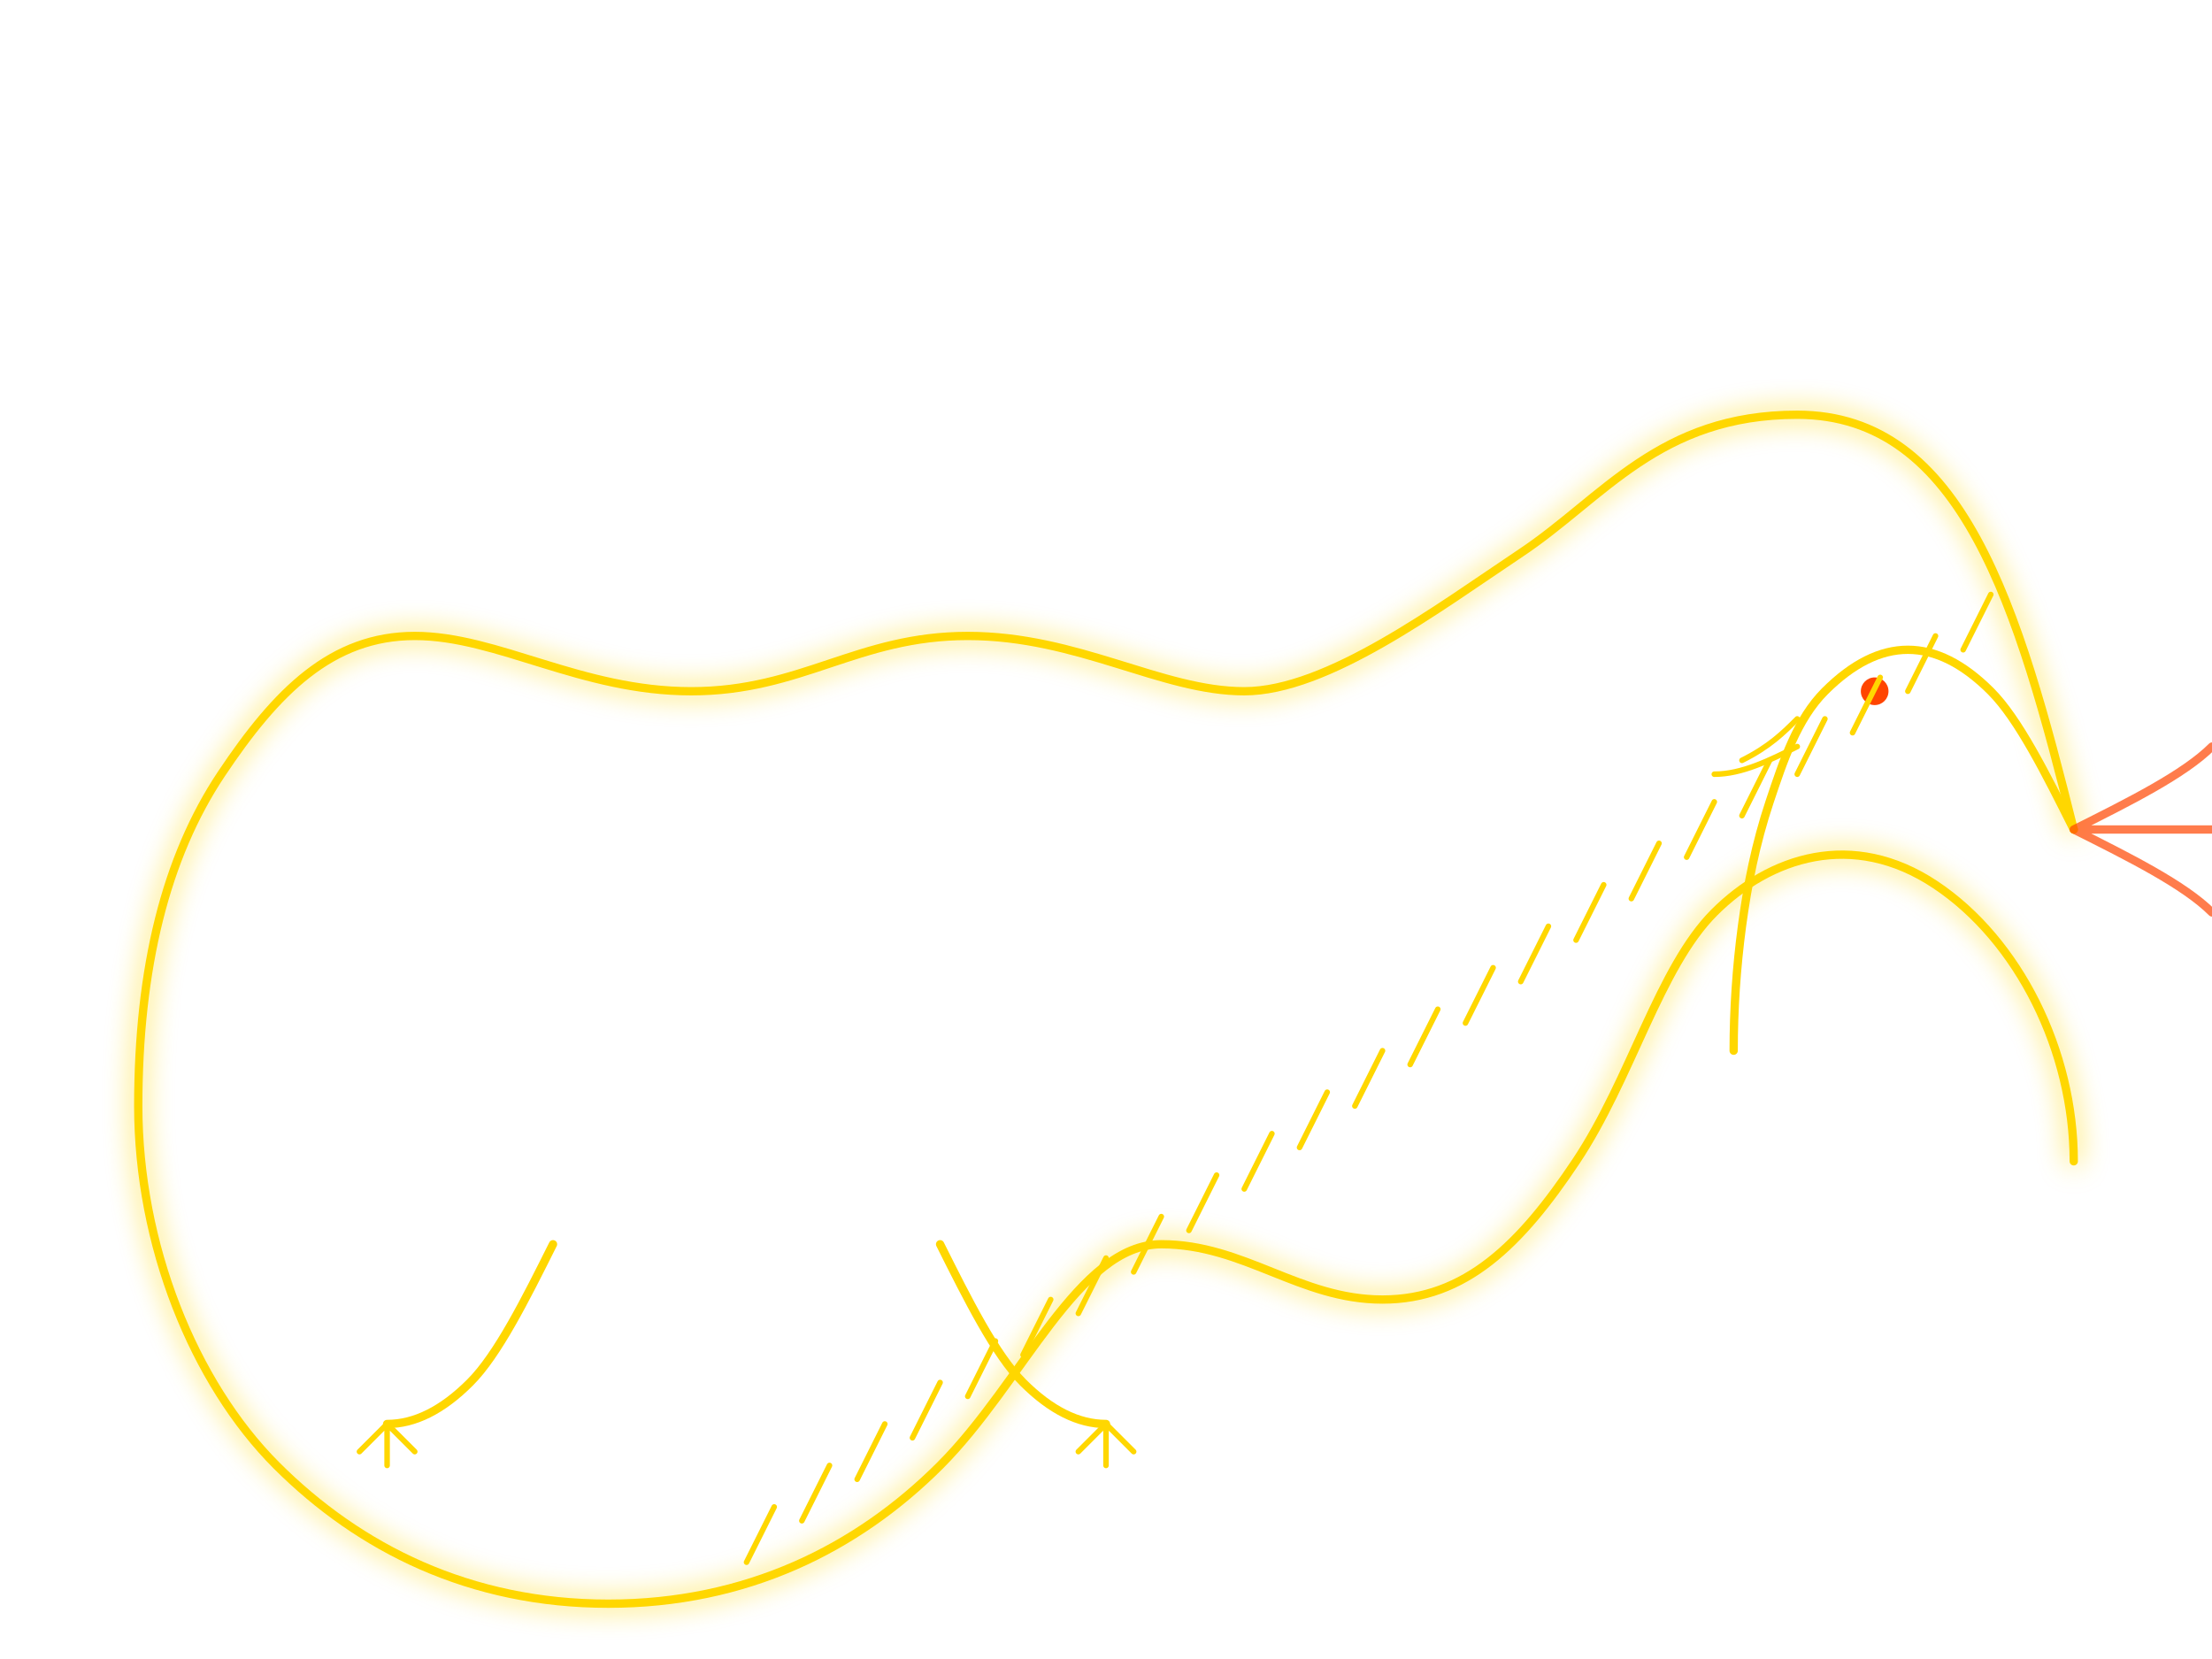
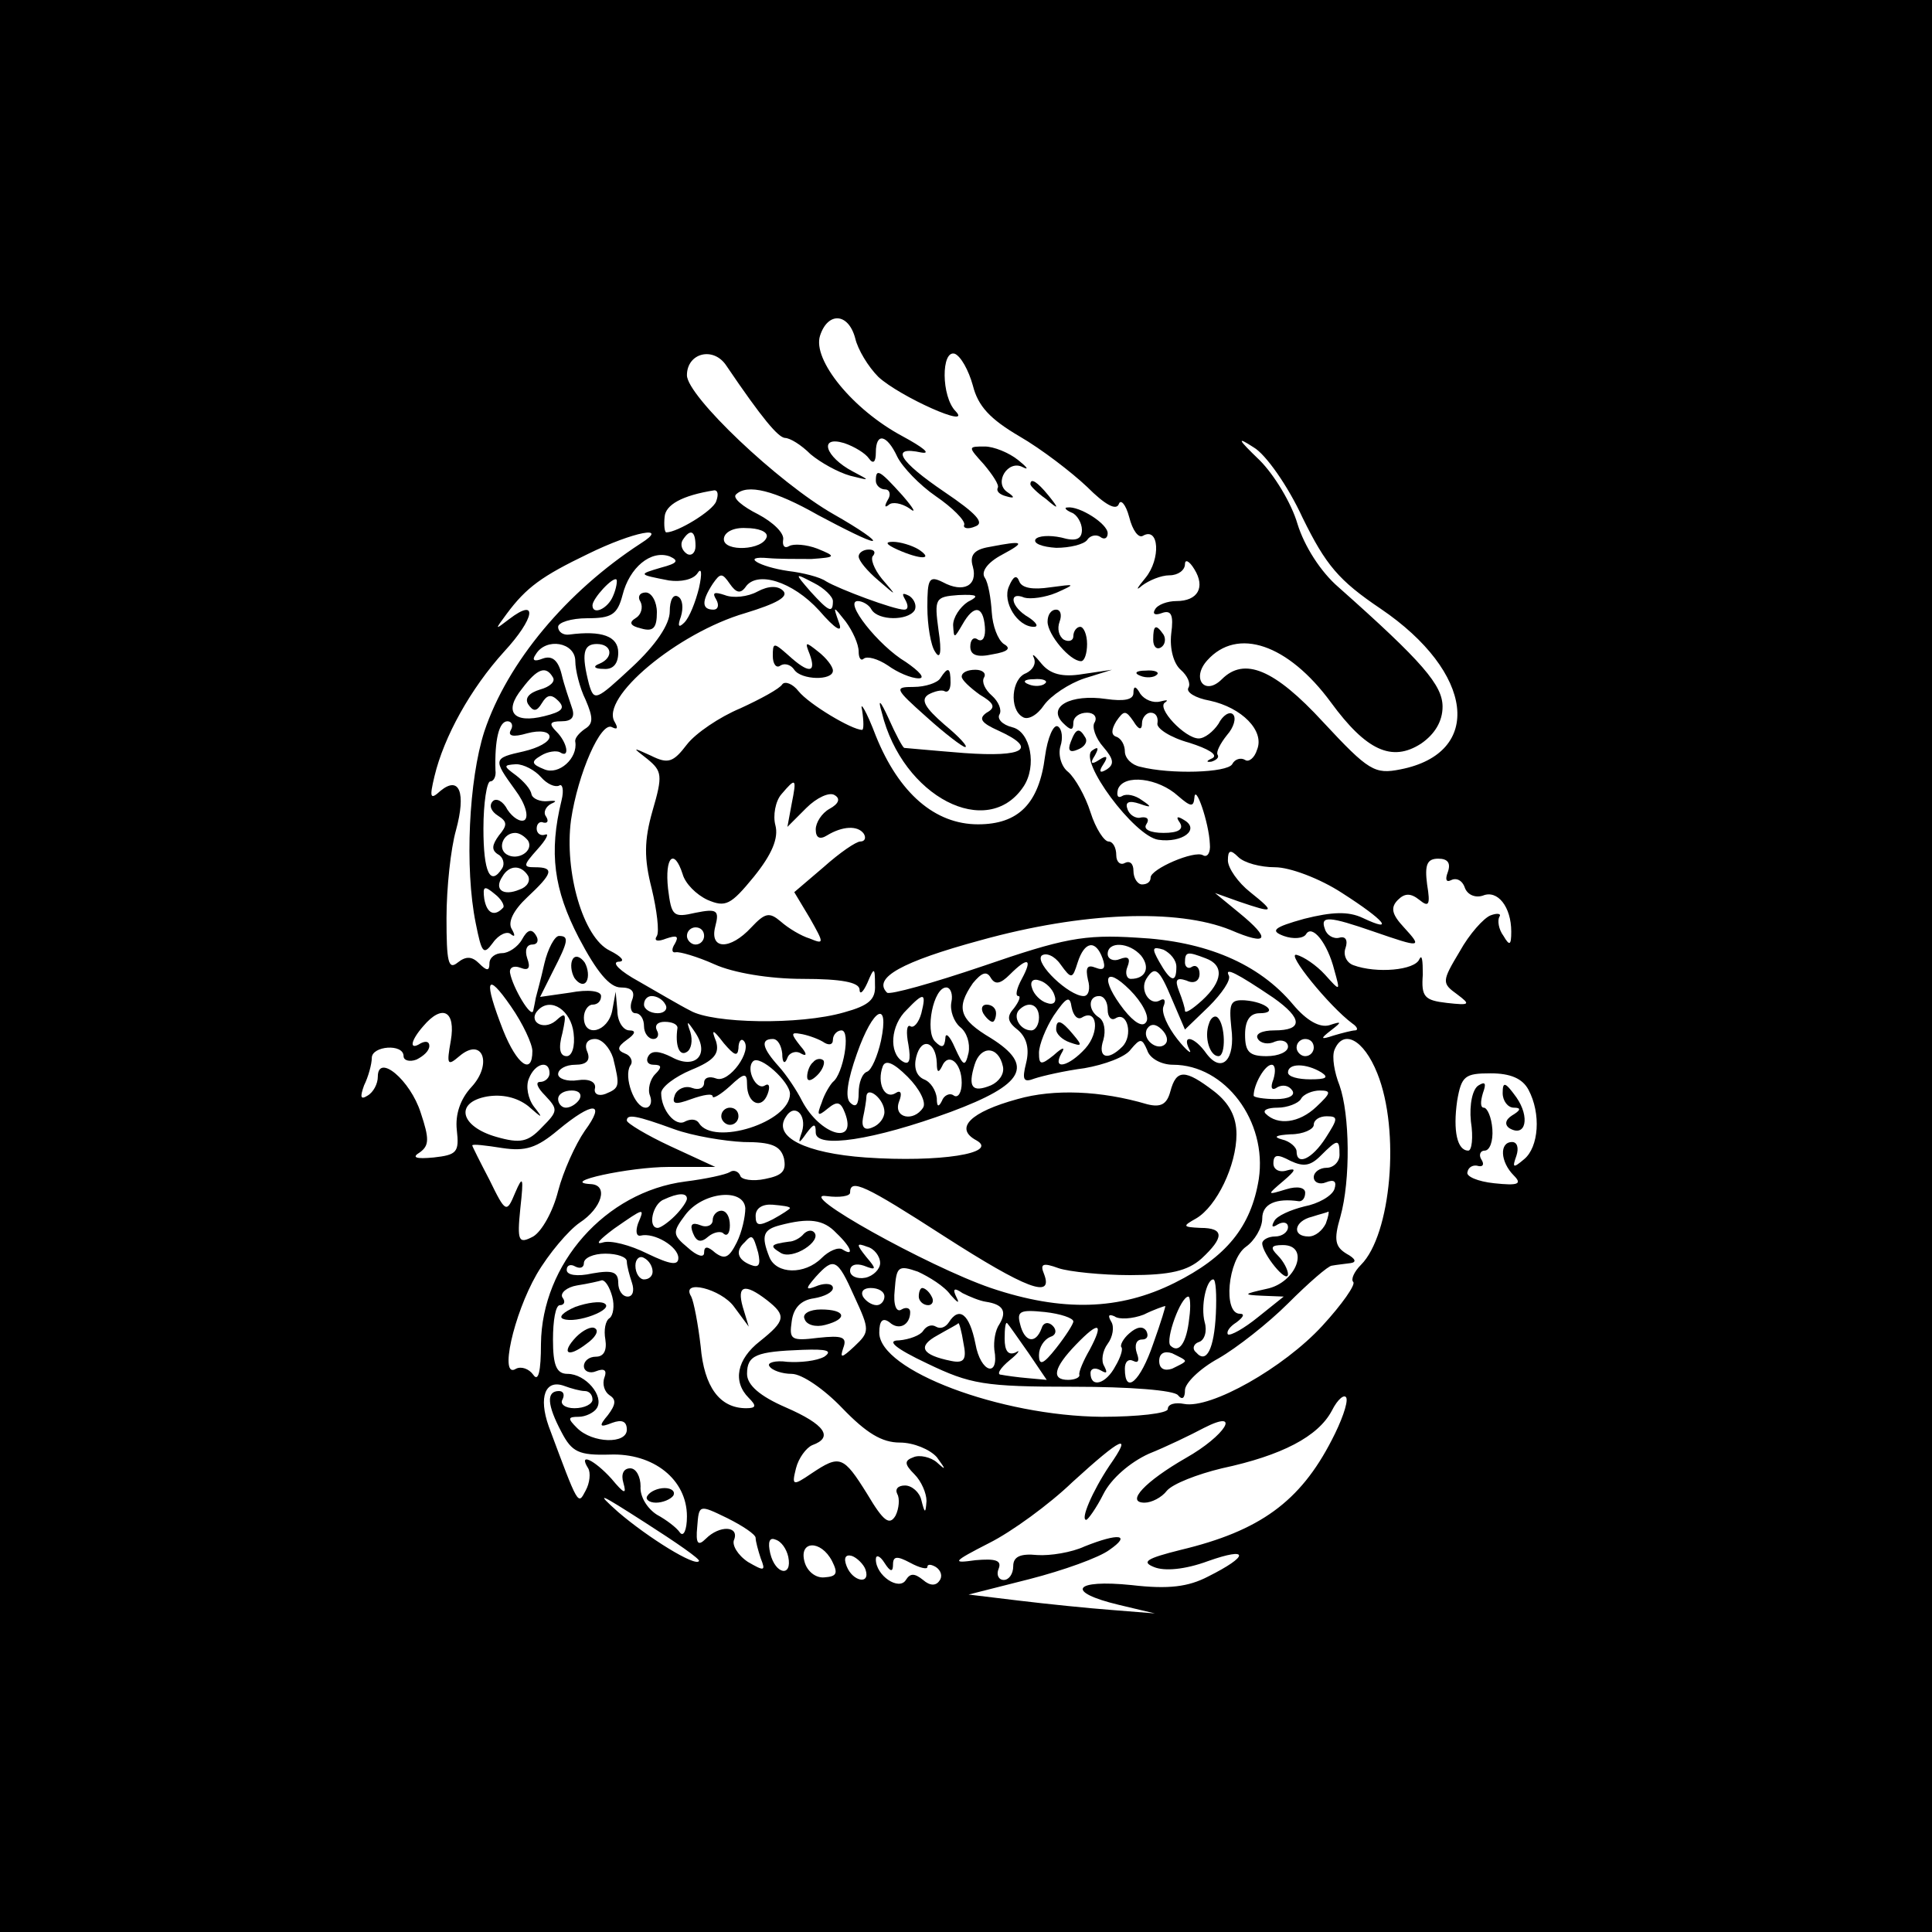
- <svg xmlns="http://www.w3.org/2000/svg" width="800" height="600" viewBox="0 0 800 600">
-   <defs>
-     <filter id="glow" x="-50%" y="-50%" width="200%" height="200%">
-       <feGaussianBlur stdDeviation="5" result="blur" />
-       <feComposite in="SourceGraphic" in2="blur" operator="over" />
-     </filter>
-   </defs>
-   <path d="M750,300 C730,220 710,150 650,150 C600,150 580,180 550,200 C520,220 480,250 450,250 C420,250 390,230 350,230 C310,230 290,250 250,250 C210,250 180,230 150,230 C120,230 100,250 80,280 C60,310 50,350 50,400 C50,450 70,500 100,530 C130,560 170,580 220,580 C270,580 310,560 340,530 C370,500 390,450 420,450 C450,450 470,470 500,470 C530,470 550,450 570,420 C590,390 600,350 620,330 C640,310 670,300 700,320 C730,340 750,380 750,420" fill="none" stroke="#FFD700" stroke-width="3" stroke-linecap="round" stroke-linejoin="round" filter="url(#glow)" />
-   <path d="M750,300 C740,280 730,260 720,250 C710,240 700,235 690,235 C680,235 670,240 660,250 C650,260 645,275 640,290 C635,305 632,320 630,335 C628,350 627,365 627,380" fill="none" stroke="#FFD700" stroke-width="3" stroke-linecap="round" stroke-linejoin="round" />
-   <circle cx="678" cy="250" r="5" fill="#FF4500" />
-   <path d="M650,260 C645,265 640,270 630,275 M650,270 C640,275 630,280 620,280" fill="none" stroke="#FFD700" stroke-width="2" stroke-linecap="round" />
-   <path d="M710,235 L720,215 M690,250 L700,230 M670,265 L680,245 M650,280 L660,260 M630,295 L640,275 M610,310 L620,290 M590,325 L600,305 M570,340 L580,320 M550,355 L560,335 M530,370 L540,350 M510,385 L520,365 M490,400 L500,380 M470,415 L480,395 M450,430 L460,410 M430,445 L440,425 M410,460 L420,440 M390,475 L400,455 M370,490 L380,470 M350,505 L360,485 M330,520 L340,500 M310,535 L320,515 M290,550 L300,530 M270,565 L280,545" fill="none" stroke="#FFD700" stroke-width="2" stroke-linecap="round" />
-   <path d="M750,300 C770,290 790,280 800,270 M750,300 C770,300 790,300 800,300 M750,300 C770,310 790,320 800,330" fill="none" stroke="#FF4500" stroke-width="3" stroke-linecap="round" opacity="0.7" />
-   <path d="M200,450 C190,470 180,490 170,500 M170,500 C160,510 150,515 140,515 M340,450 C350,470 360,490 370,500 M370,500 C380,510 390,515 400,515" fill="none" stroke="#FFD700" stroke-width="3" stroke-linecap="round" />
-   <path d="M140,515 L130,525 M140,515 L140,530 M140,515 L150,525 M400,515 L390,525 M400,515 L400,530 M400,515 L410,525" fill="none" stroke="#FFD700" stroke-width="2" stroke-linecap="round" />
+ <svg xmlns="http://www.w3.org/2000/svg" version="1.0" width="225pt" height="225pt" viewBox="0 0 225 225" preserveAspectRatio="xMidYMid meet">
+   <g transform="translate(0,225) scale(0.1,-0.1)" fill="#000000" stroke="none">
+     <path d="M0 1125 l0 -1125 1125 0 1125 0 0 1125 0 1125 -1125 0 -1125 0 0 -1125z m996 731 c3 -13 15 -33 27 -45 25 -23 110 -61 90 -40 -17 17 -17 72 -1 67 7 -3 16 -19 21 -37 6 -24 20 -39 54 -59 26 -15 61 -42 79 -59 21 -21 34 -28 37 -20 2 6 8 0 12 -15 4 -16 11 -25 16 -22 19 11 21 -27 3 -49 -10 -12 -12 -16 -4 -9 8 6 22 12 32 12 10 0 18 6 18 13 0 6 5 4 11 -6 13 -21 4 -37 -21 -37 -10 0 -22 -4 -25 -10 -3 -5 0 -7 8 -4 11 4 14 -2 11 -24 -2 -18 3 -35 11 -42 8 -7 12 -16 9 -21 -3 -5 8 -12 25 -15 37 -8 64 -35 55 -57 -3 -10 -10 -15 -14 -12 -5 3 -12 1 -15 -5 -6 -10 -72 -12 -107 -3 -10 2 -18 10 -18 18 0 7 -4 15 -10 17 -6 2 -6 8 0 18 9 13 11 13 20 0 6 -10 10 -11 10 -2 0 6 5 12 10 12 6 0 9 -5 8 -12 -2 -6 15 -17 37 -23 22 -7 34 -14 27 -18 -7 -3 -8 -5 -1 -4 6 2 9 5 7 8 -2 3 3 13 11 23 8 9 11 20 7 24 -4 4 -12 -1 -17 -11 -6 -9 -16 -17 -23 -17 -16 0 -50 36 -39 42 4 3 2 3 -6 1 -8 -2 -18 2 -23 9 -5 9 -8 10 -8 1 0 -8 -11 -10 -32 -7 -41 6 -69 -9 -50 -28 9 -9 12 -9 12 0 0 7 7 12 16 12 8 0 12 -5 9 -11 -4 -5 1 -19 10 -29 12 -14 13 -20 4 -26 -8 -5 -10 -3 -4 6 6 9 4 11 -5 5 -9 -6 -11 -4 -5 5 5 9 4 11 -3 6 -17 -11 49 -100 77 -104 28 -4 49 12 30 23 -8 5 -10 4 -5 -3 5 -8 -2 -12 -19 -12 -15 0 -24 4 -20 10 4 6 1 9 -6 8 -6 -2 -14 3 -16 10 -3 8 2 10 14 6 14 -5 15 -4 3 4 -8 6 -18 8 -23 5 -5 -3 -7 0 -5 8 7 18 47 13 70 -8 15 -13 18 -13 19 -2 1 17 17 -29 18 -54 1 -10 -3 -16 -8 -13 -10 6 -61 -16 -61 -26 0 -5 -4 -8 -10 -8 -5 0 -10 7 -10 16 0 8 -4 12 -10 9 -5 -3 -10 1 -10 9 0 9 -4 16 -9 16 -5 0 -15 15 -21 34 -6 19 -18 40 -26 47 -8 6 -12 20 -9 30 3 9 2 20 -3 23 -5 3 -12 -13 -15 -35 -7 -55 -31 -79 -78 -79 -50 0 -92 36 -119 103 -11 29 -19 42 -16 30 2 -13 2 -23 0 -23 -12 0 -62 30 -74 45 -7 9 -16 12 -19 8 -3 -5 -25 -17 -49 -28 -24 -10 -52 -29 -62 -42 -16 -21 -22 -23 -42 -13 -22 10 -22 10 -4 -4 17 -14 18 -19 6 -60 -10 -35 -10 -56 -1 -91 6 -25 9 -50 6 -55 -4 -6 1 -7 11 -3 12 4 15 3 10 -6 -4 -6 -4 -11 1 -10 4 1 25 -5 45 -14 22 -10 64 -17 103 -17 45 0 65 -4 66 -12 0 -7 4 -4 9 7 8 19 9 19 9 -2 1 -17 -7 -24 -36 -32 -52 -15 -153 -13 -179 2 -12 6 -39 22 -60 34 -22 12 -32 22 -24 23 9 0 4 6 -10 13 -31 15 -53 92 -45 152 8 54 35 116 48 108 6 -3 7 -1 3 6 -18 28 73 104 152 127 36 11 51 19 44 26 -6 6 -17 6 -30 -1 -11 -6 -28 -8 -38 -4 -12 4 -15 3 -10 -5 4 -7 2 -12 -3 -12 -14 0 -14 10 -1 30 9 13 11 13 20 0 7 -10 12 -12 18 -4 13 20 55 7 86 -27 19 -22 28 -27 23 -14 -7 20 -7 20 8 1 8 -11 15 -26 15 -35 0 -8 3 -11 6 -8 4 3 16 0 28 -8 11 -8 27 -15 36 -15 8 0 1 8 -15 19 -32 19 -73 71 -56 71 5 0 13 -4 16 -10 8 -13 42 -13 50 -1 3 5 0 13 -6 17 -8 4 -9 3 -5 -4 4 -7 4 -12 -1 -12 -12 0 -76 24 -91 33 -7 5 -27 10 -44 12 -34 5 -56 18 -23 15 11 -1 34 -1 50 -1 29 2 29 3 7 12 -13 5 -28 6 -33 3 -5 -3 -8 0 -7 7 2 8 -12 21 -29 30 -18 9 -30 19 -26 23 13 13 45 5 96 -24 30 -16 58 -30 63 -30 5 0 -15 14 -45 31 -65 37 -171 138 -171 162 0 26 31 34 46 11 42 -62 60 -83 68 -84 6 0 19 -8 30 -19 12 -10 32 -21 46 -25 24 -6 24 -6 3 5 -32 17 -40 42 -10 33 12 -4 25 -12 29 -18 5 -7 8 -4 8 7 0 24 13 21 25 -5 6 -12 26 -33 45 -46 19 -13 34 -28 33 -33 -2 -4 4 -6 13 -2 11 4 1 15 -36 40 -53 36 -64 54 -27 46 12 -2 2 6 -22 19 -58 31 -105 89 -96 117 9 28 33 27 41 -3z m521 -209 c27 -55 42 -73 91 -106 109 -74 120 -168 23 -187 -30 -6 -37 -2 -90 55 -57 62 -92 76 -118 50 -20 -20 -36 1 -17 22 35 39 94 19 144 -49 41 -56 71 -70 105 -48 16 11 25 26 25 43 0 25 -23 52 -121 139 -21 18 -40 48 -48 74 -7 24 -27 57 -44 74 -26 25 -27 28 -7 15 14 -8 40 -45 57 -82z m-683 19 c-4 -11 -45 -36 -58 -36 -2 0 -3 8 -2 18 1 14 20 25 58 31 4 0 5 -5 2 -13z m59 -41 c-4 -16 -50 -18 -50 -3 0 8 11 14 26 13 14 0 25 -4 24 -10z m-147 -8 c-86 -56 -155 -138 -182 -219 -18 -56 -23 -159 -10 -223 7 -35 9 -38 20 -23 7 10 17 14 21 10 5 -4 5 -1 1 6 -5 8 2 22 18 37 30 28 32 35 9 35 -14 0 -14 2 3 21 10 11 14 19 9 17 -6 -2 -10 2 -10 7 0 6 4 9 8 7 5 -1 6 2 3 7 -4 5 0 12 6 15 7 3 6 4 -4 3 -9 -1 -18 3 -19 8 -1 6 -9 15 -18 22 -15 11 -15 12 0 13 9 0 22 -7 29 -15 7 -8 16 -12 21 -10 4 3 6 -5 3 -17 -15 -61 -9 -104 20 -160 21 -40 36 -58 49 -58 13 0 17 -5 13 -15 -3 -8 -1 -15 4 -15 6 0 10 -7 10 -15 0 -8 5 -15 11 -15 5 0 7 5 4 10 -3 6 1 10 9 10 9 0 15 -3 15 -7 -3 -20 2 -34 11 -28 5 3 7 13 4 23 -5 14 -4 14 6 -1 17 -26 -1 -43 -28 -28 -14 7 -23 8 -27 1 -3 -5 -1 -10 6 -10 10 0 10 -3 2 -11 -6 -6 -9 -18 -6 -25 3 -8 0 -14 -5 -14 -13 0 -26 36 -18 49 4 5 0 12 -6 14 -10 4 -9 8 2 16 10 7 11 11 3 11 -7 0 -14 10 -14 23 l-2 22 -4 -22 c-5 -25 -33 -32 -33 -8 0 8 5 15 10 15 6 0 10 4 10 10 0 6 -15 8 -36 4 l-35 -5 15 30 c18 35 19 41 7 41 -5 0 -13 -15 -17 -32 -4 -18 -9 -36 -10 -40 -1 -5 -2 -11 -3 -15 -2 -10 -24 27 -27 44 -1 6 4 9 12 6 10 -4 12 0 8 11 -3 9 -1 16 6 16 6 0 8 5 4 11 -5 8 -10 6 -16 -5 -5 -9 -16 -16 -23 -16 -8 0 -15 -5 -15 -12 0 -9 -3 -9 -12 0 -8 8 -15 9 -25 1 -11 -9 -13 1 -13 52 0 35 5 81 11 102 12 44 4 64 -18 46 -12 -11 -13 -8 -7 17 11 46 42 102 81 145 36 39 40 64 6 38 -17 -13 -17 -13 -3 6 23 31 41 44 95 70 53 26 96 34 61 12z m64 -3 c0 -8 -5 -12 -10 -9 -6 4 -8 11 -5 16 9 14 15 11 15 -7z m-40 -25 c-27 -8 -27 -8 9 -15 14 -2 28 1 33 8 5 8 6 1 2 -17 -4 -16 -11 -34 -17 -40 -7 -7 -8 -4 -4 7 3 10 2 20 -3 23 -6 4 -10 -4 -10 -17 0 -15 -16 -39 -44 -65 -42 -39 -44 -40 -50 -20 -9 35 -7 47 9 47 18 0 20 -16 3 -23 -8 -3 -6 -6 5 -6 11 -1 17 6 17 19 0 19 -19 26 -57 21 -7 -1 -13 3 -13 9 0 5 15 10 34 10 28 0 35 4 41 27 8 32 33 53 55 45 11 -5 9 -8 -10 -13z m-56 -33 c-6 -15 -24 -23 -24 -11 0 8 24 34 28 30 1 -1 0 -10 -4 -19z m256 -6 c0 -15 -5 -12 -26 11 -19 22 -19 22 4 10 12 -6 22 -16 22 -21z m-300 -70 c0 -10 5 -31 12 -45 9 -21 9 -28 -1 -34 -7 -5 -12 -11 -11 -15 3 -19 -19 -39 -36 -32 -15 6 -16 9 -4 16 8 5 18 6 22 4 12 -8 9 11 -4 24 -9 9 -8 12 6 12 12 0 16 5 12 16 -3 9 -9 26 -12 39 -4 16 -11 22 -22 18 -10 -4 -13 -2 -8 5 12 20 46 14 46 -8z m-26 -19 c3 -5 -4 -11 -15 -14 -13 -4 -18 -10 -14 -17 6 -9 10 -9 16 1 6 10 11 11 19 3 9 -9 4 -13 -16 -18 -36 -9 -48 5 -26 32 18 24 28 27 36 13z m-49 -61 c-4 -7 2 -9 19 -4 15 4 26 2 26 -4 0 -6 -13 -13 -30 -17 -36 -8 -36 -9 -10 -45 12 -16 16 -31 11 -35 -5 -3 -14 3 -20 12 -5 10 -13 14 -17 10 -5 -5 -2 -12 6 -17 11 -7 11 -11 1 -23 -8 -11 -9 -17 -1 -22 6 -3 8 -11 5 -16 -14 -22 -22 -5 -22 46 0 30 4 55 8 55 4 0 7 6 6 13 -1 35 4 57 14 57 5 0 7 -5 4 -10z m327 -86 l-5 -27 22 22 c12 12 27 19 33 15 7 -4 5 -10 -6 -16 -9 -5 -16 -16 -16 -24 0 -10 5 -12 13 -7 18 11 36 12 43 2 3 -5 1 -9 -4 -9 -5 0 -24 -13 -43 -30 l-34 -29 18 -30 c17 -30 17 -31 0 -24 -10 3 -25 12 -34 20 -13 11 -18 10 -34 -7 -25 -27 -49 -26 -42 1 5 19 2 21 -23 16 -26 -6 -28 -4 -32 28 -4 37 7 48 17 17 3 -11 16 -24 29 -30 21 -9 27 -6 54 27 21 26 29 45 25 60 -3 11 0 28 7 36 17 20 18 19 12 -11z m-307 -43 c7 -12 -12 -24 -25 -16 -11 7 -4 25 10 25 5 0 11 -4 15 -9z m870 -31 c17 0 52 -13 78 -30 50 -32 62 -47 24 -29 -17 8 -36 7 -68 -1 -36 -10 -40 -14 -24 -20 11 -4 23 -3 26 2 7 12 25 -10 33 -42 7 -25 7 -25 -11 -5 -10 11 -25 21 -33 23 -13 3 38 -60 65 -80 6 -4 7 -8 3 -8 -3 0 -15 -3 -25 -6 -15 -5 -16 -4 -3 6 13 10 13 11 -2 6 -11 -3 -26 5 -42 24 -40 48 -102 74 -182 78 -62 4 -86 -1 -179 -33 -59 -20 -109 -34 -112 -31 -17 17 17 36 109 61 119 33 229 37 291 12 44 -19 48 -11 10 20 l-28 23 28 -10 c41 -14 43 -13 13 11 -14 11 -26 28 -26 37 0 12 3 13 12 4 7 -7 26 -12 43 -12z m201 -6 c-3 -8 -2 -12 4 -9 6 3 13 0 16 -9 3 -8 12 -12 21 -9 17 7 33 -13 33 -42 0 -16 -2 -17 -9 -5 -6 8 -7 18 -5 22 3 4 -2 5 -10 2 -8 -3 -25 -22 -36 -42 -21 -35 -21 -37 -3 -50 16 -12 15 -13 -12 -10 -26 3 -30 7 -28 33 0 17 -1 24 -4 18 -5 -13 -50 -17 -77 -7 -8 3 -12 12 -9 20 3 9 0 14 -7 12 -7 -2 -15 3 -17 10 -6 16 5 15 57 -3 55 -19 57 -19 35 5 -14 15 -16 23 -7 32 8 8 15 8 25 0 11 -9 13 -6 9 18 -3 23 0 30 13 30 11 0 15 -5 11 -16z m-1071 -4 c3 -6 -1 -13 -10 -16 -19 -8 -30 0 -20 15 8 14 22 14 30 1z m-29 -37 c-10 -11 -19 -7 -22 10 -2 15 0 16 12 6 8 -6 12 -14 10 -16z m234 -33 c0 -5 -4 -10 -10 -10 -5 0 -10 5 -10 10 0 6 5 10 10 10 6 0 10 -4 10 -10z m464 -26 c4 -11 2 -15 -8 -11 -10 4 -12 0 -9 -14 3 -10 1 -19 -5 -19 -17 0 -57 38 -49 47 5 4 15 0 22 -10 13 -18 14 -17 20 2 8 25 21 27 29 5z m45 3 c11 -14 5 -27 -12 -27 -5 0 -7 7 -4 14 4 10 1 13 -9 9 -7 -3 -14 0 -14 6 0 15 25 14 39 -2z m41 -13 c0 -20 -7 -17 -20 6 -9 16 -8 18 5 14 8 -4 15 -12 15 -20z m34 10 c22 -8 20 -27 -4 -49 -11 -10 -20 -16 -20 -12 0 3 -3 13 -7 23 -5 13 -3 16 9 12 8 -4 15 -1 15 8 0 7 -4 11 -9 8 -4 -3 -8 0 -8 5 0 13 3 13 24 5z m-214 -24 c-6 -11 -8 -20 -4 -20 3 0 1 -6 -5 -14 -9 -10 -8 -16 5 -26 10 -9 13 -22 9 -38 -5 -20 -3 -23 10 -18 9 3 35 9 58 12 23 4 48 13 54 22 11 13 13 13 19 -1 3 -10 17 -17 30 -17 61 0 110 -66 100 -133 -9 -56 -38 -91 -98 -121 -64 -32 -131 -34 -214 -6 -73 25 -231 113 -191 107 15 -2 27 0 27 4 0 17 17 9 110 -51 95 -61 127 -73 116 -44 -5 12 -2 14 17 7 12 -4 50 -8 83 -8 47 0 67 5 83 19 27 25 27 36 -1 36 -21 1 -21 2 -5 11 24 14 47 62 47 98 0 20 -8 36 -26 50 -34 26 -44 26 -51 0 -4 -15 -11 -19 -27 -15 -54 16 -109 18 -151 6 -55 -15 -74 -34 -48 -48 27 -15 -43 -26 -129 -20 -70 5 -108 24 -93 47 10 17 25 3 19 -17 -5 -14 -4 -15 5 -2 9 12 11 12 11 1 0 -19 67 -9 157 24 86 32 98 54 47 86 -37 22 -41 35 -21 64 10 12 16 15 21 6 5 -8 11 -7 22 4 21 21 27 19 14 -5z m145 -50 c-4 -7 -14 -1 -26 14 -28 36 -23 53 7 23 14 -14 23 -31 19 -37z m30 26 l15 -35 28 27 c15 15 26 31 23 36 -5 10 9 3 52 -26 34 -24 35 -38 1 -38 -14 0 -23 -4 -19 -10 3 -5 12 -7 20 -3 8 3 15 0 15 -6 0 -6 -11 -11 -25 -11 -20 0 -25 5 -25 25 0 17 6 25 17 25 22 0 8 13 -17 15 -17 1 -19 -3 -16 -32 5 -37 -11 -54 -29 -30 -14 20 -29 23 -20 5 4 -7 -3 -2 -14 12 -11 14 -19 31 -16 38 3 7 1 10 -4 7 -12 -7 -24 12 -16 25 10 16 15 12 30 -24z m-745 -60 c0 -29 -18 -16 -34 24 -23 59 -20 70 9 28 14 -20 25 -44 25 -52z m608 65 c3 -8 -1 -12 -9 -9 -7 2 -15 10 -17 17 -3 8 1 12 9 9 7 -2 15 -10 17 -17z m-120 -8 c-2 -10 3 -23 10 -29 8 -6 12 -19 10 -30 -4 -17 -6 -16 -16 6 -6 14 -11 18 -11 11 -1 -11 -4 -12 -12 -4 -12 12 -2 63 13 63 5 0 8 -8 6 -17z m-333 -3 c3 -5 -1 -10 -9 -10 -9 0 -16 5 -16 10 0 6 4 10 9 10 6 0 13 -4 16 -10z m298 -10 c-3 -11 -9 -18 -13 -15 -4 2 -5 -7 -2 -22 3 -18 1 -24 -7 -19 -16 10 -14 42 5 60 20 21 23 20 17 -4z m187 -5 c18 11 21 -17 4 -36 -19 -21 -39 -26 -28 -6 5 8 2 8 -9 -2 -15 -12 -17 -11 -17 3 0 9 8 29 17 43 15 22 19 24 21 10 2 -10 7 -15 12 -12z m30 9 c0 -8 4 -13 9 -10 14 9 21 -20 8 -33 -17 -17 -29 -13 -22 8 3 11 1 22 -5 26 -13 8 -13 25 0 25 6 0 10 -7 10 -16z m-622 -27 c2 -16 -2 -27 -8 -27 -8 0 -10 9 -5 27 5 23 4 25 -8 14 -15 -12 -33 0 -20 13 15 15 38 -1 41 -27z m542 18 c0 -8 -4 -15 -9 -15 -13 0 -22 16 -14 24 11 11 23 6 23 -9z m-685 -27 c-5 -28 -4 -30 10 -18 27 23 39 -9 14 -36 -13 -14 -19 -32 -17 -50 3 -26 0 -29 -27 -32 -21 -2 -26 0 -16 6 11 8 11 16 1 46 -12 38 -50 70 -50 42 0 -8 -5 -18 -12 -22 -8 -5 -9 -2 -4 12 5 10 9 25 9 32 0 14 37 17 37 2 0 -5 7 -7 15 -4 8 4 15 10 15 16 0 5 -4 6 -10 3 -14 -9 -12 3 3 20 22 26 38 18 32 -17z m501 0 c-4 -18 -11 -34 -16 -36 -6 -2 -10 -13 -10 -25 0 -13 -3 -18 -10 -11 -6 6 -3 26 8 57 19 54 38 63 28 15z m331 -4 c-9 -9 -28 6 -21 18 4 6 10 6 17 -1 6 -6 8 -13 4 -17z m-497 -5 c0 8 3 12 6 9 11 -11 -17 -50 -32 -44 -8 3 -14 1 -14 -5 0 -6 -6 -9 -14 -6 -8 3 -17 -1 -20 -8 -4 -11 0 -12 19 -5 14 5 25 7 25 3 0 -3 9 2 20 12 17 16 20 16 20 2 0 -22 17 -30 24 -11 3 8 2 13 -3 10 -10 -7 -23 19 -14 28 8 8 43 -24 43 -38 0 -33 -89 -61 -106 -34 -3 5 -10 5 -16 2 -11 -7 -28 13 -28 33 0 7 16 19 35 27 27 11 33 19 29 33 -6 15 -4 15 9 -2 12 -14 16 -16 17 -6z m98 8 c7 -5 12 -4 12 2 0 6 5 11 10 11 11 0 2 -51 -10 -60 -3 -3 -10 -14 -13 -24 -6 -15 -5 -17 7 -7 11 9 15 8 20 -5 15 -39 -29 -26 -50 14 -6 12 -18 30 -27 40 -19 21 -22 32 -7 32 6 0 10 -8 11 -17 0 -11 3 -13 6 -5 2 6 10 9 16 5 7 -4 7 0 -1 9 -11 14 -11 16 0 14 7 -1 19 -5 26 -9z m-244 -19 c8 -33 8 -35 -9 -42 -8 -3 -14 0 -12 7 1 7 -7 11 -20 9 -13 -2 -23 2 -23 7 0 6 9 11 20 11 13 0 18 5 14 15 -4 9 0 15 9 15 8 0 17 -10 21 -22z m377 -6 c0 -11 2 -12 6 -4 7 17 23 5 23 -19 0 -11 -4 -18 -9 -15 -5 4 -12 0 -14 -6 -4 -8 -6 -7 -6 3 -1 9 -7 19 -15 22 -9 4 -12 14 -9 26 6 24 23 18 24 -7z m439 18 c0 -5 -4 -10 -10 -10 -5 0 -10 5 -10 10 0 6 5 10 10 10 6 0 10 -4 10 -10z m74 -30 c27 -67 16 -188 -19 -223 -8 -8 -12 -17 -9 -20 3 -3 -13 -26 -36 -51 -45 -49 -130 -97 -161 -91 -10 2 -19 0 -19 -6 0 -5 -35 -9 -77 -9 -118 1 -259 54 -259 98 0 14 4 18 12 12 11 -10 24 -3 24 12 0 5 -5 6 -10 3 -6 -4 -10 5 -8 23 2 27 4 29 27 21 13 -6 31 -17 38 -27 8 -9 11 -11 7 -3 -5 10 -3 12 7 5 8 -4 20 -9 27 -10 20 -3 25 -11 16 -26 -5 -7 -7 -20 -6 -30 6 -33 -16 -27 -22 7 -7 35 -19 44 -31 25 -4 -6 -10 -8 -15 -5 -5 3 -11 1 -15 -5 -3 -5 -16 -10 -28 -11 -15 0 -5 -9 33 -27 50 -24 66 -27 170 -27 65 0 118 -4 122 -10 5 -6 8 -3 8 6 0 8 17 25 39 37 21 12 58 41 81 64 24 24 47 44 51 44 5 1 15 2 22 3 7 1 6 5 -5 11 -13 8 -15 16 -7 43 12 43 11 119 -1 153 -6 15 -9 33 -6 41 10 25 34 13 50 -27z m-436 8 c2 -9 -5 -18 -14 -22 -22 -9 -27 -2 -19 24 7 23 28 22 33 -2z m-93 -48 c-11 -17 -35 -12 -28 7 4 10 2 14 -4 10 -13 -8 -22 12 -15 31 3 8 12 5 29 -12 14 -14 22 -30 18 -36z m-435 40 c0 -5 -5 -10 -11 -10 -6 0 -3 -7 6 -16 15 -16 15 -18 -4 -37 -16 -17 -25 -19 -53 -11 -42 12 -49 40 -11 47 18 3 35 -1 48 -11 17 -15 18 -15 7 -1 -7 9 -10 24 -6 33 7 18 24 22 24 6z m843 -7 c-4 -10 -2 -14 5 -9 6 3 13 2 17 -4 4 -6 -5 -10 -19 -10 -14 0 -26 2 -26 4 0 13 13 36 21 36 4 0 5 -7 2 -17z m56 8 c9 -6 5 -8 -13 -8 -14 0 -26 3 -26 8 0 11 21 11 39 0z m241 -20 c15 -28 12 -67 -5 -81 -13 -11 -14 -10 -9 4 3 9 1 16 -5 16 -15 0 -14 -23 2 -39 10 -10 5 -12 -23 -9 -19 2 -33 8 -31 13 1 6 7 9 13 7 5 -1 7 2 3 8 -3 5 -1 10 4 10 6 0 10 11 9 25 -1 14 -6 25 -10 25 -4 0 -4 7 -1 17 4 11 3 14 -5 9 -7 -4 -11 -22 -9 -42 3 -19 1 -34 -3 -34 -13 0 -18 23 -13 58 5 29 9 32 39 32 23 0 37 -6 44 -19z m-1105 -11 c-3 -5 -10 -10 -16 -10 -5 0 -9 5 -9 10 0 6 7 10 16 10 8 0 12 -4 9 -10z m355 -15 c0 -7 -6 -15 -14 -18 -9 -4 -13 0 -11 11 2 9 4 21 4 25 1 13 21 -3 21 -18z m503 6 c-20 -19 -45 -22 -59 -8 -4 4 2 7 14 7 11 0 24 5 27 10 3 6 14 10 22 10 14 0 13 -3 -4 -19z m-852 -28 c-11 -16 -25 -47 -31 -70 -6 -24 -19 -47 -29 -53 -17 -9 -19 -6 -15 33 4 36 3 39 -6 18 -10 -24 -11 -24 -30 15 -11 21 -20 39 -20 40 0 2 16 0 35 -3 27 -4 40 0 65 21 41 34 56 33 31 -1z m104 2 c22 -8 59 -14 81 -15 32 0 43 -4 47 -19 3 -15 -2 -20 -22 -24 -14 -3 -28 -1 -29 4 -2 5 -8 7 -12 4 -5 -3 -28 -8 -52 -11 -93 -12 -167 -96 -168 -189 0 -32 -3 -45 -9 -36 -5 7 -14 10 -20 7 -20 -13 -3 63 24 110 14 24 37 51 50 60 26 17 34 44 13 45 -38 2 45 20 91 20 l54 0 -52 24 c-28 13 -51 27 -51 30 0 8 11 6 55 -10z m759 -10 c-16 -25 -34 -33 -34 -16 0 5 -8 12 -17 14 -11 3 -7 5 10 6 15 0 27 6 27 11 0 6 7 10 15 10 14 0 13 -3 -1 -25z m16 -20 c0 -8 -7 -15 -15 -15 -8 0 -15 -5 -15 -11 0 -6 7 -9 14 -6 10 4 13 1 10 -8 -3 -8 -19 -17 -35 -20 -16 -4 -32 -11 -35 -17 -4 -7 -2 -8 4 -4 7 4 12 2 12 -3 0 -6 -7 -11 -15 -11 -8 0 -15 -4 -15 -8 0 -12 29 -48 30 -36 0 5 -5 15 -12 22 -9 9 -8 12 6 12 32 0 16 -44 -19 -51 -27 -6 -28 -7 -5 -8 l25 -1 -30 -24 c-16 -13 -32 -22 -35 -20 -2 3 2 9 10 14 8 6 10 10 4 10 -20 0 -14 63 7 78 10 7 19 22 19 33 0 17 16 24 43 20 4 0 7 4 7 10 0 6 -9 8 -22 4 -23 -7 -23 -7 -3 10 14 12 15 15 4 12 -9 -3 -16 1 -16 8 0 11 5 11 20 3 15 -7 23 -6 35 6 20 20 22 20 22 1z m-760 -51 c0 -3 -6 -12 -14 -20 -8 -8 -17 -14 -20 -14 -12 0 -6 28 7 33 17 8 27 8 27 1z m68 -11 c0 -10 -4 -28 -10 -40 -9 -18 -14 -20 -25 -12 -9 8 -13 8 -13 0 0 -6 -8 -4 -19 6 -18 15 -18 18 -3 38 20 27 68 32 70 8z m52 0 c0 -1 -9 -7 -20 -13 -16 -8 -20 -8 -20 4 0 9 8 14 20 13 11 -1 20 -2 20 -4z m-177 -18 c-3 -9 -2 -15 3 -14 16 4 44 -13 44 -26 0 -9 -9 -8 -36 5 -20 10 -43 16 -52 13 -10 -3 -3 4 13 16 36 25 36 25 28 6z m801 0 c-4 -8 -12 -15 -20 -15 -20 0 -17 18 4 23 9 3 18 5 19 6 1 0 0 -6 -3 -14z m-570 -11 c18 -17 21 -28 7 -19 -5 3 -16 -2 -24 -10 -20 -20 -53 -19 -61 1 -10 25 -7 32 12 37 34 9 51 7 66 -9z m-91 -23 c3 -14 1 -18 -9 -14 -15 6 -18 16 -7 26 9 10 10 9 16 -12z m142 -12 c0 -7 -8 -15 -17 -17 -10 -2 -18 2 -18 8 0 7 7 9 16 6 15 -6 15 -4 3 10 -12 15 -12 17 1 12 8 -2 15 -11 15 -19z m-295 2 c0 -5 3 -16 6 -25 3 -9 1 -16 -5 -16 -6 0 -11 7 -11 16 0 13 -7 15 -30 11 -18 -4 -30 -2 -30 4 0 6 5 7 10 4 6 -3 10 -1 10 4 0 6 11 11 25 11 14 0 25 -4 25 -9z m30 -12 c0 -5 -4 -9 -10 -9 -5 0 -10 7 -10 16 0 8 5 12 10 9 6 -3 10 -10 10 -16z m235 -29 c18 -39 18 -41 0 -58 -15 -14 -17 -14 -13 -2 5 13 -1 15 -29 12 -32 -4 -34 -2 -31 19 2 16 11 25 26 27 12 2 22 7 22 12 0 5 -8 6 -17 3 -15 -6 -16 -5 -3 10 21 23 25 22 45 -23z m-282 0 c3 -11 1 -22 -3 -25 -5 -3 -7 -14 -5 -25 2 -13 -2 -20 -11 -20 -8 0 -14 -5 -14 -11 0 -6 7 -9 14 -6 10 4 13 1 10 -7 -3 -8 0 -17 6 -21 8 -5 7 -11 -2 -23 -11 -13 -10 -15 5 -9 11 4 17 2 17 -8 0 -17 -40 -16 -58 2 -11 11 -11 13 2 13 8 0 18 5 21 10 9 14 -13 40 -34 40 -13 0 -17 10 -17 40 0 22 3 40 8 40 5 0 7 4 3 9 -3 5 5 12 17 14 13 2 26 5 29 6 4 0 9 -8 12 -19z m703 -20 c-2 -41 -11 -59 -23 -45 -5 4 -3 10 3 12 7 2 10 13 7 23 -5 19 2 50 10 50 3 0 4 -18 3 -40z m-561 8 l17 -23 -7 23 c-7 25 2 28 28 8 23 -18 22 -24 -8 -48 -27 -21 -32 -47 -13 -66 9 -9 9 -12 -3 -12 -31 0 -49 25 -53 72 -3 26 -8 52 -11 58 -13 21 35 9 50 -12z m175 12 c0 -5 -4 -10 -9 -10 -6 0 -13 5 -16 10 -3 6 1 10 9 10 9 0 16 -4 16 -10z m355 -25 c-3 -29 -12 -42 -22 -32 -6 7 12 57 21 57 2 0 3 -11 1 -25z m-135 -4 c0 -3 -9 -17 -20 -31 -15 -19 -20 -21 -20 -8 0 9 6 18 13 21 7 2 8 8 3 13 -5 5 -11 4 -13 -3 -7 -19 -20 -16 -25 5 -4 15 0 17 29 14 18 -2 33 -7 33 -11z m93 -26 c-15 -44 -33 -60 -33 -29 0 8 4 12 10 9 6 -3 7 1 4 9 -3 9 -1 16 6 16 6 0 8 4 5 10 -4 6 -11 5 -20 -3 -7 -6 -11 -14 -9 -16 2 -2 -1 -12 -7 -22 -11 -21 -29 -26 -29 -8 0 5 5 7 12 3 7 -4 8 -3 4 5 -4 6 -2 18 4 26 6 8 8 20 4 26 -4 7 -3 9 4 6 5 -4 21 -3 34 2 12 6 24 10 25 10 1 1 -5 -19 -14 -44z m-221 1 c4 -19 1 -24 -14 -21 -35 7 -40 17 -16 30 12 7 24 13 24 14 1 1 4 -10 6 -23z m76 -12 l21 -31 -22 2 c-12 1 -26 3 -31 4 -6 0 -1 8 10 17 10 8 13 13 7 9 -9 -4 -13 2 -13 16 0 12 1 20 3 18 2 -2 13 -18 25 -35z m71 4 c-7 -12 -13 -26 -12 -29 1 -3 -5 -6 -13 -6 -20 0 -17 14 9 41 27 28 33 26 16 -6z m-309 -8 c-9 -5 -28 -7 -43 -6 -14 2 -24 -1 -21 -5 3 -5 15 -9 26 -9 12 0 38 -18 59 -40 28 -29 46 -40 67 -40 16 0 35 -8 43 -17 11 -15 11 -16 0 -6 -7 6 -20 9 -27 6 -11 -4 -11 -8 1 -20 8 -8 14 -22 14 -31 -1 -15 -2 -15 -6 1 -2 9 -11 17 -19 17 -8 0 -12 -4 -9 -10 3 -5 2 -17 -2 -25 -7 -12 -14 -7 -33 25 -28 45 -32 46 -65 24 -22 -15 -23 -14 -18 6 3 12 12 24 19 27 25 9 15 24 -31 44 -30 13 -45 26 -45 39 0 22 11 26 65 28 28 1 35 -1 25 -8z m420 -5 c0 -2 -7 -5 -15 -9 -9 -3 -15 0 -15 9 0 9 6 12 15 9 8 -4 15 -7 15 -9z m-699 -35 c5 0 9 -4 9 -10 0 -5 -9 -10 -21 -10 -11 0 -17 5 -14 10 3 6 1 10 -4 10 -15 0 -14 -16 3 -48 12 -23 20 -27 56 -26 51 2 90 -29 90 -72 0 -16 -4 -24 -8 -19 -4 6 -16 15 -27 21 -11 7 -20 21 -19 33 0 11 -5 21 -12 21 -8 0 -11 -7 -8 -17 4 -14 1 -13 -14 5 -20 22 -39 31 -27 12 3 -5 2 -17 -3 -26 -9 -17 -8 -19 -43 75 -12 34 -4 55 18 47 8 -3 19 -6 24 -6z m870 -57 c-37 -72 -84 -106 -176 -128 -40 -10 -46 -14 -31 -20 12 -5 36 -3 63 7 48 17 48 6 0 -18 -23 -12 -46 -15 -89 -10 -68 7 -78 -8 -15 -23 l42 -10 -50 4 c-27 2 -76 7 -109 11 l-58 7 71 18 c39 10 81 25 93 34 26 18 11 20 -29 4 -15 -7 -40 -11 -55 -10 -20 2 -28 -2 -28 -13 0 -9 -5 -16 -11 -16 -6 0 -9 6 -6 13 4 10 -4 12 -27 10 -28 -4 -27 -2 16 20 26 13 70 45 97 71 57 52 71 59 43 19 -20 -30 -34 -63 -27 -63 2 0 12 14 20 30 9 18 31 37 53 47 20 8 49 22 64 30 45 23 25 -9 -21 -35 -47 -27 -71 -52 -48 -52 8 0 20 6 26 14 7 8 35 19 64 26 70 15 112 37 128 67 7 14 15 20 17 15 2 -6 -6 -28 -17 -49z m-737 -141 c-4 -7 -59 27 -94 57 -28 25 -22 22 31 -12 36 -23 65 -43 63 -45z m66 27 c0 -4 3 -15 6 -24 6 -15 4 -15 -15 -4 -12 8 -19 20 -16 26 6 16 -17 17 -33 1 -9 -9 -12 -6 -10 14 2 26 2 26 35 10 18 -9 33 -19 33 -23z m38 -22 c5 -24 -15 -21 -21 4 -3 13 -1 19 6 16 7 -2 13 -11 15 -20z m51 -5 c7 -14 6 -18 -9 -19 -10 -1 -20 7 -23 18 -7 25 19 26 32 1z m39 -10 c6 -18 -15 -14 -22 4 -4 10 -1 14 6 12 6 -2 14 -10 16 -16z m32 6 c0 10 5 10 20 2 11 -6 20 -8 20 -5 0 4 5 3 10 0 6 -4 8 -11 4 -16 -4 -6 -11 -6 -19 1 -10 8 -15 8 -20 0 -8 -13 -35 5 -35 24 0 6 5 4 10 -4 7 -11 10 -11 10 -2z" />
+     <path d="M1146 1709 c10 -12 18 -24 16 -27 -2 -4 2 -8 10 -10 10 -3 10 -1 1 5 -16 11 1 38 18 29 8 -4 5 0 -5 8 -11 9 -29 16 -39 16 -20 0 -20 0 -1 -21z" />
+     <path d="M1020 1690 c0 -5 5 -10 11 -10 5 0 7 -6 3 -12 -4 -7 -4 -10 1 -6 4 4 15 2 24 -4 9 -7 5 0 -8 15 -27 30 -31 32 -31 17z" />
+     <path d="M1200 1686 c0 -2 8 -10 18 -17 15 -13 16 -12 3 4 -13 16 -21 21 -21 13z" />
+     <path d="M1248 1653 c6 -2 12 -12 12 -20 0 -11 -7 -14 -24 -9 -14 3 -27 2 -30 -2 -3 -5 8 -9 24 -10 16 0 32 4 36 9 3 5 10 7 15 4 5 -4 9 -2 9 4 0 11 -33 32 -47 30 -4 0 -2 -3 5 -6z" />
+     <path d="M1045 1610 c27 -12 43 -12 25 0 -8 5 -22 9 -30 9 -10 0 -8 -3 5 -9z" />
+     <path d="M1152 1613 c-18 -3 -23 -10 -19 -23 6 -22 -11 -31 -35 -18 -16 8 -18 4 -18 -29 0 -21 4 -45 9 -52 6 -10 8 -1 4 25 -5 37 -4 39 23 41 23 1 25 -1 11 -8 -9 -6 -17 -18 -17 -27 1 -16 1 -16 11 1 13 23 24 22 26 -3 1 -11 -2 -18 -8 -15 -5 4 -9 0 -9 -8 0 -10 8 -13 26 -9 18 3 22 7 13 12 -7 5 -13 21 -14 37 -1 16 -4 34 -8 40 -5 7 3 18 20 27 28 15 26 17 -15 9z" />
+     <path d="M1000 1602 c0 -5 10 -17 23 -28 22 -19 22 -19 4 2 -9 11 -14 24 -10 27 3 4 1 7 -5 7 -7 0 -12 -4 -12 -8z" />
+     <path d="M1175 1567 c-8 -18 10 -47 29 -47 6 0 3 5 -6 11 -21 12 -24 31 -5 23 7 -2 24 0 38 6 22 10 22 10 -8 6 -20 -3 -33 -1 -36 7 -3 8 -7 6 -12 -6z" />
+     <path d="M1220 1526 c0 -15 26 -46 39 -46 4 0 7 9 7 20 0 11 -4 20 -8 20 -4 0 -8 -5 -8 -11 0 -5 -5 -7 -11 -4 -6 4 -8 13 -5 21 3 8 1 14 -4 14 -6 0 -10 -6 -10 -14z" />
+     <path d="M1343 1505 c0 -8 4 -12 9 -9 5 3 6 10 3 15 -9 13 -12 11 -12 -6z" />
+     <path d="M900 1486 c0 -9 4 -15 9 -11 5 3 12 1 16 -5 8 -12 45 -13 45 -1 0 5 -8 15 -17 22 -15 12 -16 12 -10 -3 8 -22 -1 -23 -25 -1 -17 15 -18 15 -18 -1z" />
+     <path d="M1204 1484 c3 -7 -1 -14 -9 -18 -17 -6 -20 -42 -4 -51 6 -4 17 2 25 14 8 11 29 25 47 31 l32 10 -34 -5 c-24 -4 -38 0 -48 12 -8 10 -12 13 -9 7z m13 -30 c-3 -3 -12 -4 -19 -1 -8 3 -5 6 6 6 11 1 17 -2 13 -5z" />
+     <path d="M1095 1460 c-3 -5 -17 -10 -31 -10 -23 0 -22 -2 15 -35 21 -19 42 -35 45 -35 4 0 -7 12 -24 26 -23 20 -28 29 -19 35 7 4 16 6 19 4 4 -2 7 2 7 10 0 18 -3 19 -12 5z" />
+     <path d="M1120 1462 c0 -4 10 -13 21 -21 17 -10 19 -15 8 -21 -10 -7 -6 -12 14 -21 46 -21 30 -31 -40 -26 -38 3 -69 6 -70 6 -2 1 -10 16 -18 34 -10 22 -13 24 -8 7 24 -98 123 -149 165 -86 16 24 8 64 -13 69 -12 3 -18 10 -15 15 3 5 -1 15 -9 22 -8 7 -12 16 -9 21 3 5 -2 9 -10 9 -9 0 -16 -3 -16 -8z" />
+     <path d="M1328 1463 c7 -3 16 -2 19 1 4 3 -2 6 -13 5 -11 0 -14 -3 -6 -6z" />
+     <path d="M1247 1386 c-4 -10 -1 -13 8 -9 8 3 12 9 9 14 -7 12 -11 11 -17 -5z" />
+     <path d="M667 1133 c-3 -5 -2 -15 2 -22 5 -7 11 -9 14 -4 3 5 2 15 -2 22 -5 7 -11 9 -14 4z" />
+     <path d="M746 1549 c3 -6 1 -15 -6 -19 -8 -5 -6 -9 7 -12 14 -4 18 1 18 19 0 12 -6 23 -13 23 -7 0 -10 -5 -6 -11z" />
+     <path d="M1145 1070 c3 -5 8 -10 11 -10 2 0 4 5 4 10 0 6 -5 10 -11 10 -5 0 -7 -4 -4 -10z" />
+     <path d="M1408 1058 c-6 -16 1 -38 11 -38 9 0 8 37 -1 45 -3 3 -8 0 -10 -7z" />
+     <path d="M1230 1051 c0 -5 7 -12 16 -15 14 -5 15 -4 4 9 -14 17 -20 19 -20 6z" />
+     <path d="M840 950 c0 -5 5 -10 10 -10 6 0 10 5 10 10 0 6 -4 10 -10 10 -5 0 -10 -4 -10 -10z" />
+     <path d="M947 1013 c-4 -3 -7 -11 -7 -17 0 -6 5 -5 12 2 6 6 9 14 7 17 -3 3 -9 2 -12 -2z" />
+     <path d="M1070 740 c0 -5 5 -10 11 -10 5 0 7 5 4 10 -3 6 -8 10 -11 10 -2 0 -4 -4 -4 -10z" />
+     <path d="M1750 977 c0 -9 6 -17 13 -17 9 0 8 -3 -2 -9 -8 -5 -9 -11 -3 -15 19 -11 24 13 8 36 -13 18 -16 19 -16 5z" />
+     <path d="M830 829 c0 -6 -7 -9 -14 -6 -10 4 -13 1 -9 -9 4 -10 9 -12 18 -4 6 5 15 7 18 3 4 -3 7 1 7 10 0 10 -4 17 -10 17 -5 0 -10 -5 -10 -11z" />
+     <path d="M936 813 c-4 -5 -12 -9 -17 -9 -22 -3 -23 -5 -10 -13 14 -9 49 14 39 24 -3 3 -8 2 -12 -2z" />
+     <path d="M937 714 c2 -7 13 -10 24 -7 27 7 24 18 -5 18 -13 0 -22 -5 -19 -11z" />
+     <path d="M670 728 c-14 -6 -20 -12 -14 -14 15 -6 60 11 48 18 -5 3 -20 1 -34 -4z" />
+     <path d="M671 693 c-18 -19 -10 -25 12 -8 10 7 15 15 10 18 -4 3 -14 -2 -22 -10z" />
+     <path d="M754 508 c-3 -4 2 -8 10 -8 8 0 17 4 20 8 3 5 -2 9 -10 9 -8 0 -17 -4 -20 -9z" />
+   </g>
</svg>
